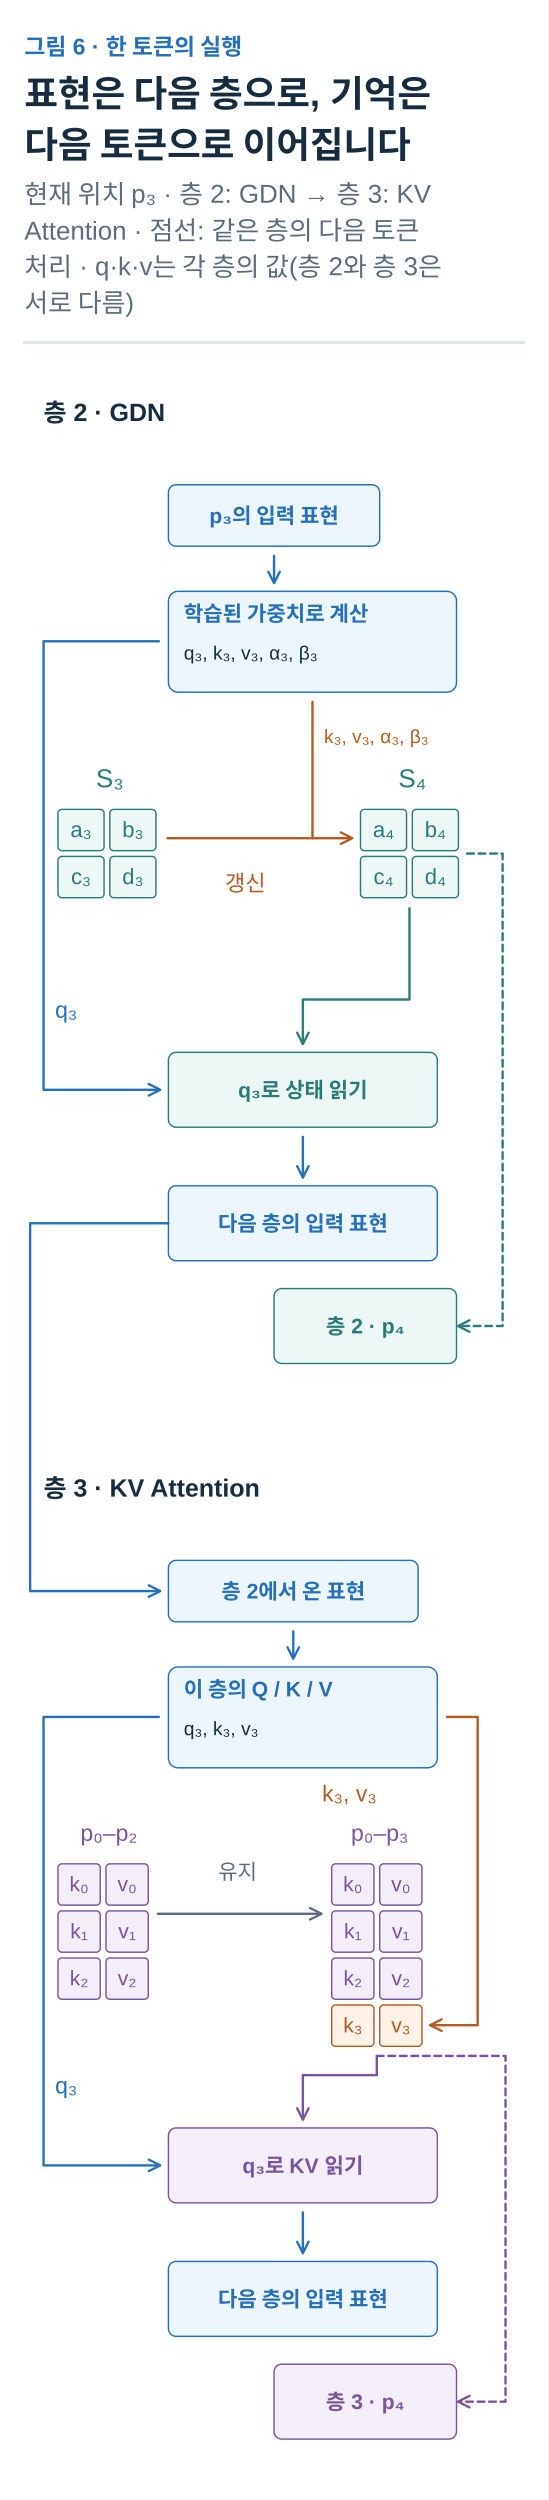
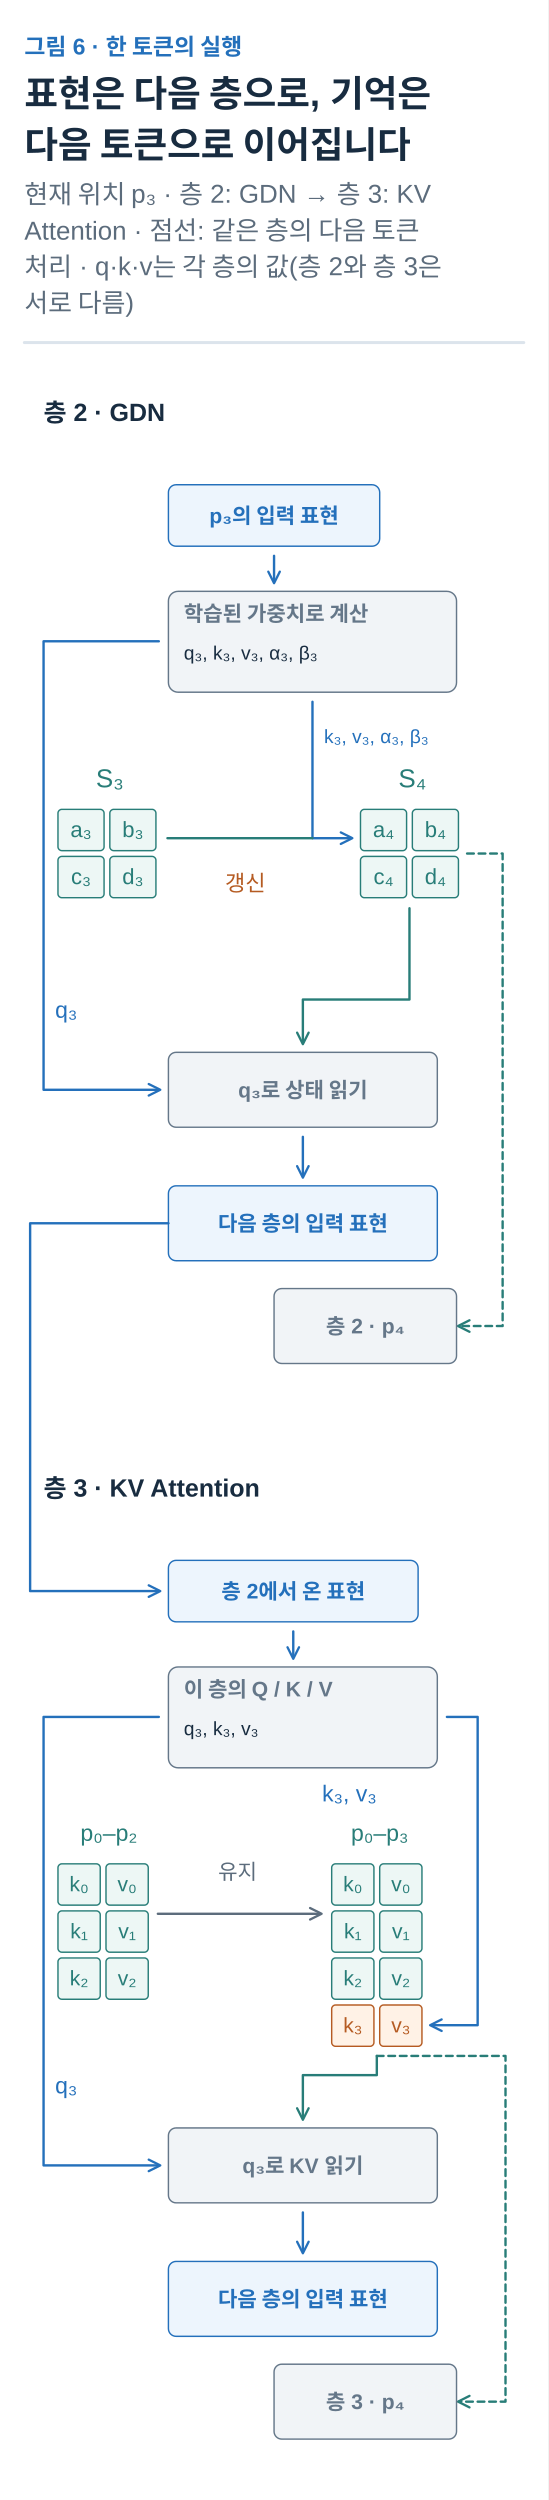
<svg xmlns="http://www.w3.org/2000/svg" width="360" height="1642" viewBox="0 0 360 1642" role="img" aria-labelledby="title desc">
  <defs>
    <marker id="arrow-ink" viewBox="0 0 10 10" refX="8" refY="5" markerWidth="6" markerHeight="6" orient="auto">
      <path d="M1 1 L9 5 L1 9" fill="none" stroke="#182C40" stroke-width="1.6" />
    </marker>
    <marker id="arrow-muted" viewBox="0 0 10 10" refX="8" refY="5" markerWidth="6" markerHeight="6" orient="auto">
      <path d="M1 1 L9 5 L1 9" fill="none" stroke="#5C6C7C" stroke-width="1.6" />
    </marker>
    <marker id="arrow-line" viewBox="0 0 10 10" refX="8" refY="5" markerWidth="6" markerHeight="6" orient="auto">
      <path d="M1 1 L9 5 L1 9" fill="none" stroke="#DCE4EC" stroke-width="1.6" />
    </marker>
    <marker id="arrow-paper" viewBox="0 0 10 10" refX="8" refY="5" markerWidth="6" markerHeight="6" orient="auto">
      <path d="M1 1 L9 5 L1 9" fill="none" stroke="#FFFFFF" stroke-width="1.6" />
    </marker>
    <marker id="arrow-blue" viewBox="0 0 10 10" refX="8" refY="5" markerWidth="6" markerHeight="6" orient="auto">
      <path d="M1 1 L9 5 L1 9" fill="none" stroke="#2470BB" stroke-width="1.6" />
    </marker>
    <marker id="arrow-teal" viewBox="0 0 10 10" refX="8" refY="5" markerWidth="6" markerHeight="6" orient="auto">
      <path d="M1 1 L9 5 L1 9" fill="none" stroke="#287D78" stroke-width="1.6" />
    </marker>
    <marker id="arrow-orange" viewBox="0 0 10 10" refX="8" refY="5" markerWidth="6" markerHeight="6" orient="auto">
      <path d="M1 1 L9 5 L1 9" fill="none" stroke="#B55B22" stroke-width="1.6" />
    </marker>
    <marker id="arrow-purple" viewBox="0 0 10 10" refX="8" refY="5" markerWidth="6" markerHeight="6" orient="auto">
      <path d="M1 1 L9 5 L1 9" fill="none" stroke="#7954A3" stroke-width="1.6" />
    </marker>
    <marker id="arrow-gray" viewBox="0 0 10 10" refX="8" refY="5" markerWidth="6" markerHeight="6" orient="auto">
      <path d="M1 1 L9 5 L1 9" fill="none" stroke="#657789" stroke-width="1.6" />
    </marker>
    <marker id="arrow-red" viewBox="0 0 10 10" refX="8" refY="5" markerWidth="6" markerHeight="6" orient="auto">
      <path d="M1 1 L9 5 L1 9" fill="none" stroke="#B34242" stroke-width="1.6" />
    </marker>
    <marker id="arrow-indigo" viewBox="0 0 10 10" refX="8" refY="5" markerWidth="6" markerHeight="6" orient="auto">
      <path d="M1 1 L9 5 L1 9" fill="none" stroke="#4C60A8" stroke-width="1.6" />
    </marker>
    <marker id="arrow-slate" viewBox="0 0 10 10" refX="8" refY="5" markerWidth="6" markerHeight="6" orient="auto">
      <path d="M1 1 L9 5 L1 9" fill="none" stroke="#8191A0" stroke-width="1.6" />
    </marker>
    <marker id="arrow-surface" viewBox="0 0 10 10" refX="8" refY="5" markerWidth="6" markerHeight="6" orient="auto">
      <path d="M1 1 L9 5 L1 9" fill="none" stroke="#F8FAFC" stroke-width="1.6" />
    </marker>
  </defs>
  <style>text{font-family:Arial,"Apple SD Gothic Neo","Noto Sans KR",sans-serif}text[font-family]{font-family:Menlo,Consolas,monospace}path{stroke-linecap:round;stroke-linejoin:round}</style>
  <rect width="100%" height="100%" fill="white" />
  <text x="16" y="36" fill="#2470BB" font-size="15" font-weight="600" text-anchor="start" data-max-width="328">그림 6 · 한 토큰의 실행</text>
  <text x="16" y="70" fill="#182C40" font-size="24" font-weight="700" text-anchor="start" data-max-width="328">표현은 다음 층으로, 기억은</text>
  <text x="16" y="103.6" fill="#182C40" font-size="24" font-weight="700" text-anchor="start" data-max-width="328">다음 토큰으로 이어집니다</text>
  <text x="16" y="133.6" fill="#5C6C7C" font-size="17" font-weight="400" text-anchor="start" data-max-width="328">현재 위치 p₃ · 층 2: GDN → 층 3: KV</text>
  <text x="16" y="157.4" fill="#5C6C7C" font-size="17" font-weight="400" text-anchor="start" data-max-width="328">Attention · 점선: 같은 층의 다음 토큰</text>
  <text x="16" y="181.2" fill="#5C6C7C" font-size="17" font-weight="400" text-anchor="start" data-max-width="328">처리 · q·k·v는 각 층의 값(층 2와 층 3은</text>
  <text x="16" y="205" fill="#5C6C7C" font-size="17" font-weight="400" text-anchor="start" data-max-width="328">서로 다름)</text>
  <path d="M16,225 H344" stroke="#DCE4EC" stroke-width="2" />
  <g transform="translate(16 249) scale(0.6307692)" data-panel="1">
    <text x="20" y="44" fill="#182C40" font-size="26" font-weight="600" text-anchor="start" data-max-width="480">층 2 · GDN</text>
    <rect x="150" y="110" width="220" height="64" rx="8" fill="#EDF5FD" stroke="#2470BB" stroke-width="1.5" />
    <text x="260" y="150" fill="#2470BB" font-size="22" font-weight="600" text-anchor="middle" data-max-width="208">p₃의 입력 표현</text>
    <path d="M260 184 L260 211" stroke="#2470BB" stroke-width="2.5" fill="none" marker-end="url(#arrow-blue)" />
    <g data-container="true">
-       <rect x="150" y="221" width="300" height="105" rx="10" fill="#EDF5FD" stroke="#2470BB" stroke-width="1.5" />
-       <text x="166" y="252" fill="#2470BB" font-size="22" font-weight="600" text-anchor="start" data-max-width="268">학습된 가중치로 계산</text>
+       <rect x="150" y="221" width="300" height="105" rx="10" fill="#F1F4F7" stroke="#657789" stroke-width="1.5" />
+       <text x="166" y="252" fill="#657789" font-size="22" font-weight="600" text-anchor="start" data-max-width="268">학습된 가중치로 계산</text>
      <text x="166" y="292" fill="#182C40" font-size="20" font-weight="400" text-anchor="start" data-max-width="268">q₃, k₃, v₃, α₃, β₃</text>
    </g>
    <path d="M140 273 H20 V740 H140" stroke="#2470BB" stroke-width="2.5" fill="none" marker-end="url(#arrow-blue)" />
    <text x="32" y="665" fill="#2470BB" font-size="24" font-weight="400" text-anchor="start" data-max-width="80">q₃</text>
-     <text x="312" y="379" fill="#B55B22" font-size="20" font-weight="400" text-anchor="start" data-max-width="190">k₃, v₃, α₃, β₃</text>
-     <path d="M300 336 V478 H340" stroke="#B55B22" stroke-width="2.5" fill="none" marker-end="url(#arrow-orange)" />
+     <text x="312" y="379" fill="#2470BB" font-size="20" font-weight="400" text-anchor="start" data-max-width="190">k₃, v₃, α₃, β₃</text>
+     <path d="M300 336 V478 H340" stroke="#2470BB" stroke-width="2.5" fill="none" marker-end="url(#arrow-blue)" />
    <text x="89" y="425" fill="#287D78" font-size="27" font-weight="400" text-anchor="middle" data-max-width="110">S₃</text>
    <text x="404" y="425" fill="#287D78" font-size="27" font-weight="400" text-anchor="middle" data-max-width="110">S₄</text>
    <g data-container="true">
      <rect x="35" y="448" width="48" height="43" rx="4" fill="#EDF7F5" stroke="#287D78" stroke-width="1.5" />
      <text x="59" y="476.86" fill="#287D78" font-size="23" font-weight="500" text-anchor="middle" data-max-width="36">a₃</text>
    </g>
    <g data-container="true">
      <rect x="89" y="448" width="48" height="43" rx="4" fill="#EDF7F5" stroke="#287D78" stroke-width="1.5" />
      <text x="113" y="476.86" fill="#287D78" font-size="23" font-weight="500" text-anchor="middle" data-max-width="36">b₃</text>
    </g>
    <g data-container="true">
      <rect x="35" y="497" width="48" height="43" rx="4" fill="#EDF7F5" stroke="#287D78" stroke-width="1.5" />
      <text x="59" y="525.86" fill="#287D78" font-size="23" font-weight="500" text-anchor="middle" data-max-width="36">c₃</text>
    </g>
    <g data-container="true">
      <rect x="89" y="497" width="48" height="43" rx="4" fill="#EDF7F5" stroke="#287D78" stroke-width="1.5" />
      <text x="113" y="525.86" fill="#287D78" font-size="23" font-weight="500" text-anchor="middle" data-max-width="36">d₃</text>
    </g>
    <g data-container="true">
      <rect x="350" y="448" width="48" height="43" rx="4" fill="#EDF7F5" stroke="#287D78" stroke-width="1.5" />
      <text x="374" y="476.86" fill="#287D78" font-size="23" font-weight="500" text-anchor="middle" data-max-width="36">a₄</text>
    </g>
    <g data-container="true">
      <rect x="404" y="448" width="48" height="43" rx="4" fill="#EDF7F5" stroke="#287D78" stroke-width="1.5" />
      <text x="428" y="476.86" fill="#287D78" font-size="23" font-weight="500" text-anchor="middle" data-max-width="36">b₄</text>
    </g>
    <g data-container="true">
      <rect x="350" y="497" width="48" height="43" rx="4" fill="#EDF7F5" stroke="#287D78" stroke-width="1.5" />
      <text x="374" y="525.86" fill="#287D78" font-size="23" font-weight="500" text-anchor="middle" data-max-width="36">c₄</text>
    </g>
    <g data-container="true">
      <rect x="404" y="497" width="48" height="43" rx="4" fill="#EDF7F5" stroke="#287D78" stroke-width="1.5" />
      <text x="428" y="525.86" fill="#287D78" font-size="23" font-weight="500" text-anchor="middle" data-max-width="36">d₄</text>
    </g>
-     <path d="M149 478 L300 478" stroke="#B55B22" stroke-width="2.5" fill="none" />
+     <path d="M149 478 L300 478" stroke="#287D78" stroke-width="2.5" fill="none" />
    <text x="230" y="533" fill="#B55B22" font-size="23" font-weight="400" text-anchor="middle" data-max-width="160">갱신</text>
    <path d="M401 551 V646 H290 V691" stroke="#287D78" stroke-width="2.5" fill="none" marker-end="url(#arrow-teal)" />
-     <rect x="150" y="701" width="280" height="78" rx="8" fill="#EDF7F5" stroke="#287D78" stroke-width="1.5" />
-     <text x="290" y="748" fill="#287D78" font-size="22" font-weight="600" text-anchor="middle" data-max-width="268">q₃로 상태 읽기</text>
+     <rect x="150" y="701" width="280" height="78" rx="8" fill="#F1F4F7" stroke="#657789" stroke-width="1.5" />
+     <text x="290" y="748" fill="#657789" font-size="22" font-weight="600" text-anchor="middle" data-max-width="268">q₃로 상태 읽기</text>
    <path d="M290 789 L290 830" stroke="#2470BB" stroke-width="2.5" fill="none" marker-end="url(#arrow-blue)" />
    <rect x="150" y="840" width="280" height="78" rx="8" fill="#EDF5FD" stroke="#2470BB" stroke-width="1.5" />
    <text x="290" y="887" fill="#2470BB" font-size="22" font-weight="600" text-anchor="middle" data-max-width="268">다음 층의 입력 표현</text>
    <path d="M461 494 H498 V986 H453" stroke="#287D78" stroke-width="2.5" fill="none" stroke-dasharray="7 5" marker-end="url(#arrow-teal)" />
-     <rect x="260" y="947" width="190" height="78" rx="8" fill="#EDF7F5" stroke="#287D78" stroke-width="1.5" />
-     <text x="355" y="994" fill="#287D78" font-size="22" font-weight="600" text-anchor="middle" data-max-width="178">층 2 · p₄</text>
+     <rect x="260" y="947" width="190" height="78" rx="8" fill="#F1F4F7" stroke="#657789" stroke-width="1.5" />
+     <text x="355" y="994" fill="#657789" font-size="22" font-weight="600" text-anchor="middle" data-max-width="178">층 2 · p₄</text>
    <text x="20" y="1164" fill="#182C40" font-size="26" font-weight="600" text-anchor="start" data-max-width="480">층 3 · KV Attention</text>
    <rect x="150" y="1230" width="260" height="64" rx="8" fill="#EDF5FD" stroke="#2470BB" stroke-width="1.5" />
    <text x="280" y="1270" fill="#2470BB" font-size="22" font-weight="600" text-anchor="middle" data-max-width="248">층 2에서 온 표현</text>
    <path d="M150 879 H6 V1262 H140" stroke="#2470BB" stroke-width="2.5" fill="none" marker-end="url(#arrow-blue)" />
    <path d="M280 1304 L280 1331" stroke="#2470BB" stroke-width="2.5" fill="none" marker-end="url(#arrow-blue)" />
    <g data-container="true">
-       <rect x="150" y="1341" width="280" height="105" rx="10" fill="#EDF5FD" stroke="#2470BB" stroke-width="1.5" />
-       <text x="166" y="1372" fill="#2470BB" font-size="22" font-weight="600" text-anchor="start" data-max-width="248">이 층의 Q / K / V</text>
+       <rect x="150" y="1341" width="280" height="105" rx="10" fill="#F1F4F7" stroke="#657789" stroke-width="1.5" />
+       <text x="166" y="1372" fill="#657789" font-size="22" font-weight="600" text-anchor="start" data-max-width="248">이 층의 Q / K / V</text>
      <text x="166" y="1412" fill="#182C40" font-size="20" font-weight="400" text-anchor="start" data-max-width="248">q₃, k₃, v₃</text>
    </g>
    <path d="M140 1393 H20 V1860 H140" stroke="#2470BB" stroke-width="2.5" fill="none" marker-end="url(#arrow-blue)" />
    <text x="32" y="1785" fill="#2470BB" font-size="24" font-weight="400" text-anchor="start" data-max-width="80">q₃</text>
-     <text x="88" y="1522" fill="#7954A3" font-size="24" font-weight="400" text-anchor="middle" data-max-width="150">p₀–p₂</text>
-     <text x="370" y="1522" fill="#7954A3" font-size="24" font-weight="400" text-anchor="middle" data-max-width="170">p₀–p₃</text>
+     <text x="88" y="1522" fill="#287D78" font-size="24" font-weight="400" text-anchor="middle" data-max-width="150">p₀–p₂</text>
+     <text x="370" y="1522" fill="#287D78" font-size="24" font-weight="400" text-anchor="middle" data-max-width="170">p₀–p₃</text>
    <g data-container="true">
-       <rect x="35" y="1546" width="44" height="43" rx="4" fill="#F3EEF8" stroke="#7954A3" stroke-width="1.5" />
-       <text x="57" y="1574.54" fill="#7954A3" font-size="22" font-weight="500" text-anchor="middle" data-max-width="32">k₀</text>
+       <rect x="35" y="1546" width="44" height="43" rx="4" fill="#EDF7F5" stroke="#287D78" stroke-width="1.5" />
+       <text x="57" y="1574.54" fill="#287D78" font-size="22" font-weight="500" text-anchor="middle" data-max-width="32">k₀</text>
    </g>
    <g data-container="true">
-       <rect x="85" y="1546" width="44" height="43" rx="4" fill="#F3EEF8" stroke="#7954A3" stroke-width="1.5" />
-       <text x="107" y="1574.54" fill="#7954A3" font-size="22" font-weight="500" text-anchor="middle" data-max-width="32">v₀</text>
+       <rect x="85" y="1546" width="44" height="43" rx="4" fill="#EDF7F5" stroke="#287D78" stroke-width="1.5" />
+       <text x="107" y="1574.54" fill="#287D78" font-size="22" font-weight="500" text-anchor="middle" data-max-width="32">v₀</text>
    </g>
    <g data-container="true">
-       <rect x="35" y="1595" width="44" height="43" rx="4" fill="#F3EEF8" stroke="#7954A3" stroke-width="1.5" />
-       <text x="57" y="1623.54" fill="#7954A3" font-size="22" font-weight="500" text-anchor="middle" data-max-width="32">k₁</text>
+       <rect x="35" y="1595" width="44" height="43" rx="4" fill="#EDF7F5" stroke="#287D78" stroke-width="1.5" />
+       <text x="57" y="1623.54" fill="#287D78" font-size="22" font-weight="500" text-anchor="middle" data-max-width="32">k₁</text>
    </g>
    <g data-container="true">
-       <rect x="85" y="1595" width="44" height="43" rx="4" fill="#F3EEF8" stroke="#7954A3" stroke-width="1.5" />
-       <text x="107" y="1623.54" fill="#7954A3" font-size="22" font-weight="500" text-anchor="middle" data-max-width="32">v₁</text>
+       <rect x="85" y="1595" width="44" height="43" rx="4" fill="#EDF7F5" stroke="#287D78" stroke-width="1.5" />
+       <text x="107" y="1623.54" fill="#287D78" font-size="22" font-weight="500" text-anchor="middle" data-max-width="32">v₁</text>
    </g>
    <g data-container="true">
-       <rect x="35" y="1644" width="44" height="43" rx="4" fill="#F3EEF8" stroke="#7954A3" stroke-width="1.5" />
-       <text x="57" y="1672.54" fill="#7954A3" font-size="22" font-weight="500" text-anchor="middle" data-max-width="32">k₂</text>
+       <rect x="35" y="1644" width="44" height="43" rx="4" fill="#EDF7F5" stroke="#287D78" stroke-width="1.5" />
+       <text x="57" y="1672.54" fill="#287D78" font-size="22" font-weight="500" text-anchor="middle" data-max-width="32">k₂</text>
    </g>
    <g data-container="true">
-       <rect x="85" y="1644" width="44" height="43" rx="4" fill="#F3EEF8" stroke="#7954A3" stroke-width="1.5" />
-       <text x="107" y="1672.54" fill="#7954A3" font-size="22" font-weight="500" text-anchor="middle" data-max-width="32">v₂</text>
+       <rect x="85" y="1644" width="44" height="43" rx="4" fill="#EDF7F5" stroke="#287D78" stroke-width="1.5" />
+       <text x="107" y="1672.54" fill="#287D78" font-size="22" font-weight="500" text-anchor="middle" data-max-width="32">v₂</text>
    </g>
    <g data-container="true">
-       <rect x="320" y="1546" width="44" height="43" rx="4" fill="#F3EEF8" stroke="#7954A3" stroke-width="1.5" />
-       <text x="342" y="1574.54" fill="#7954A3" font-size="22" font-weight="500" text-anchor="middle" data-max-width="32">k₀</text>
+       <rect x="320" y="1546" width="44" height="43" rx="4" fill="#EDF7F5" stroke="#287D78" stroke-width="1.5" />
+       <text x="342" y="1574.54" fill="#287D78" font-size="22" font-weight="500" text-anchor="middle" data-max-width="32">k₀</text>
    </g>
    <g data-container="true">
-       <rect x="370" y="1546" width="44" height="43" rx="4" fill="#F3EEF8" stroke="#7954A3" stroke-width="1.5" />
-       <text x="392" y="1574.54" fill="#7954A3" font-size="22" font-weight="500" text-anchor="middle" data-max-width="32">v₀</text>
+       <rect x="370" y="1546" width="44" height="43" rx="4" fill="#EDF7F5" stroke="#287D78" stroke-width="1.5" />
+       <text x="392" y="1574.54" fill="#287D78" font-size="22" font-weight="500" text-anchor="middle" data-max-width="32">v₀</text>
    </g>
    <g data-container="true">
-       <rect x="320" y="1595" width="44" height="43" rx="4" fill="#F3EEF8" stroke="#7954A3" stroke-width="1.5" />
-       <text x="342" y="1623.54" fill="#7954A3" font-size="22" font-weight="500" text-anchor="middle" data-max-width="32">k₁</text>
+       <rect x="320" y="1595" width="44" height="43" rx="4" fill="#EDF7F5" stroke="#287D78" stroke-width="1.5" />
+       <text x="342" y="1623.54" fill="#287D78" font-size="22" font-weight="500" text-anchor="middle" data-max-width="32">k₁</text>
    </g>
    <g data-container="true">
-       <rect x="370" y="1595" width="44" height="43" rx="4" fill="#F3EEF8" stroke="#7954A3" stroke-width="1.5" />
-       <text x="392" y="1623.54" fill="#7954A3" font-size="22" font-weight="500" text-anchor="middle" data-max-width="32">v₁</text>
+       <rect x="370" y="1595" width="44" height="43" rx="4" fill="#EDF7F5" stroke="#287D78" stroke-width="1.5" />
+       <text x="392" y="1623.54" fill="#287D78" font-size="22" font-weight="500" text-anchor="middle" data-max-width="32">v₁</text>
    </g>
    <g data-container="true">
-       <rect x="320" y="1644" width="44" height="43" rx="4" fill="#F3EEF8" stroke="#7954A3" stroke-width="1.5" />
-       <text x="342" y="1672.54" fill="#7954A3" font-size="22" font-weight="500" text-anchor="middle" data-max-width="32">k₂</text>
+       <rect x="320" y="1644" width="44" height="43" rx="4" fill="#EDF7F5" stroke="#287D78" stroke-width="1.5" />
+       <text x="342" y="1672.54" fill="#287D78" font-size="22" font-weight="500" text-anchor="middle" data-max-width="32">k₂</text>
    </g>
    <g data-container="true">
-       <rect x="370" y="1644" width="44" height="43" rx="4" fill="#F3EEF8" stroke="#7954A3" stroke-width="1.5" />
-       <text x="392" y="1672.54" fill="#7954A3" font-size="22" font-weight="500" text-anchor="middle" data-max-width="32">v₂</text>
+       <rect x="370" y="1644" width="44" height="43" rx="4" fill="#EDF7F5" stroke="#287D78" stroke-width="1.5" />
+       <text x="392" y="1672.54" fill="#287D78" font-size="22" font-weight="500" text-anchor="middle" data-max-width="32">v₂</text>
    </g>
    <g data-container="true">
      <rect x="320" y="1693" width="44" height="43" rx="4" fill="#FFF2E6" stroke="#B55B22" stroke-width="1.5" />
      <text x="342" y="1721.54" fill="#B55B22" font-size="22" font-weight="500" text-anchor="middle" data-max-width="32">k₃</text>
    </g>
    <g data-container="true">
      <rect x="370" y="1693" width="44" height="43" rx="4" fill="#FFF2E6" stroke="#B55B22" stroke-width="1.5" />
      <text x="392" y="1721.54" fill="#B55B22" font-size="22" font-weight="500" text-anchor="middle" data-max-width="32">v₃</text>
    </g>
    <path d="M139 1598 L308 1598" stroke="#5C6C7C" stroke-width="2.5" fill="none" marker-end="url(#arrow-muted)" />
    <text x="222" y="1562" fill="#5C6C7C" font-size="22" font-weight="400" text-anchor="middle" data-max-width="150">유지</text>
-     <path d="M440 1393 H472 V1714 H424" stroke="#B55B22" stroke-width="2.5" fill="none" marker-end="url(#arrow-orange)" />
-     <text x="310" y="1481" fill="#B55B22" font-size="24" font-weight="400" text-anchor="start" data-max-width="150">k₃, v₃</text>
-     <path d="M367 1746 V1766 H290 V1811" stroke="#7954A3" stroke-width="2.5" fill="none" marker-end="url(#arrow-purple)" />
-     <rect x="150" y="1821" width="280" height="78" rx="8" fill="#F3EEF8" stroke="#7954A3" stroke-width="1.5" />
-     <text x="290" y="1868" fill="#7954A3" font-size="22" font-weight="600" text-anchor="middle" data-max-width="268">q₃로 KV 읽기</text>
+     <path d="M440 1393 H472 V1714 H424" stroke="#2470BB" stroke-width="2.5" fill="none" marker-end="url(#arrow-blue)" />
+     <text x="310" y="1481" fill="#2470BB" font-size="24" font-weight="400" text-anchor="start" data-max-width="150">k₃, v₃</text>
+     <path d="M367 1746 V1766 H290 V1811" stroke="#287D78" stroke-width="2.5" fill="none" marker-end="url(#arrow-teal)" />
+     <rect x="150" y="1821" width="280" height="78" rx="8" fill="#F1F4F7" stroke="#657789" stroke-width="1.5" />
+     <text x="290" y="1868" fill="#657789" font-size="22" font-weight="600" text-anchor="middle" data-max-width="268">q₃로 KV 읽기</text>
    <path d="M290 1909 L290 1950" stroke="#2470BB" stroke-width="2.5" fill="none" marker-end="url(#arrow-blue)" />
    <rect x="150" y="1960" width="280" height="78" rx="8" fill="#EDF5FD" stroke="#2470BB" stroke-width="1.5" />
    <text x="290" y="2007" fill="#2470BB" font-size="22" font-weight="600" text-anchor="middle" data-max-width="268">다음 층의 입력 표현</text>
-     <path d="M367 1746 H501 V2106 H453" stroke="#7954A3" stroke-width="2.5" fill="none" stroke-dasharray="7 5" marker-end="url(#arrow-purple)" />
-     <rect x="260" y="2067" width="190" height="78" rx="8" fill="#F3EEF8" stroke="#7954A3" stroke-width="1.5" />
-     <text x="355" y="2114" fill="#7954A3" font-size="22" font-weight="600" text-anchor="middle" data-max-width="178">층 3 · p₄</text>
+     <path d="M367 1746 H501 V2106 H453" stroke="#287D78" stroke-width="2.5" fill="none" stroke-dasharray="7 5" marker-end="url(#arrow-teal)" />
+     <rect x="260" y="2067" width="190" height="78" rx="8" fill="#F1F4F7" stroke="#657789" stroke-width="1.5" />
+     <text x="355" y="2114" fill="#657789" font-size="22" font-weight="600" text-anchor="middle" data-max-width="178">층 3 · p₄</text>
  </g>
</svg>
